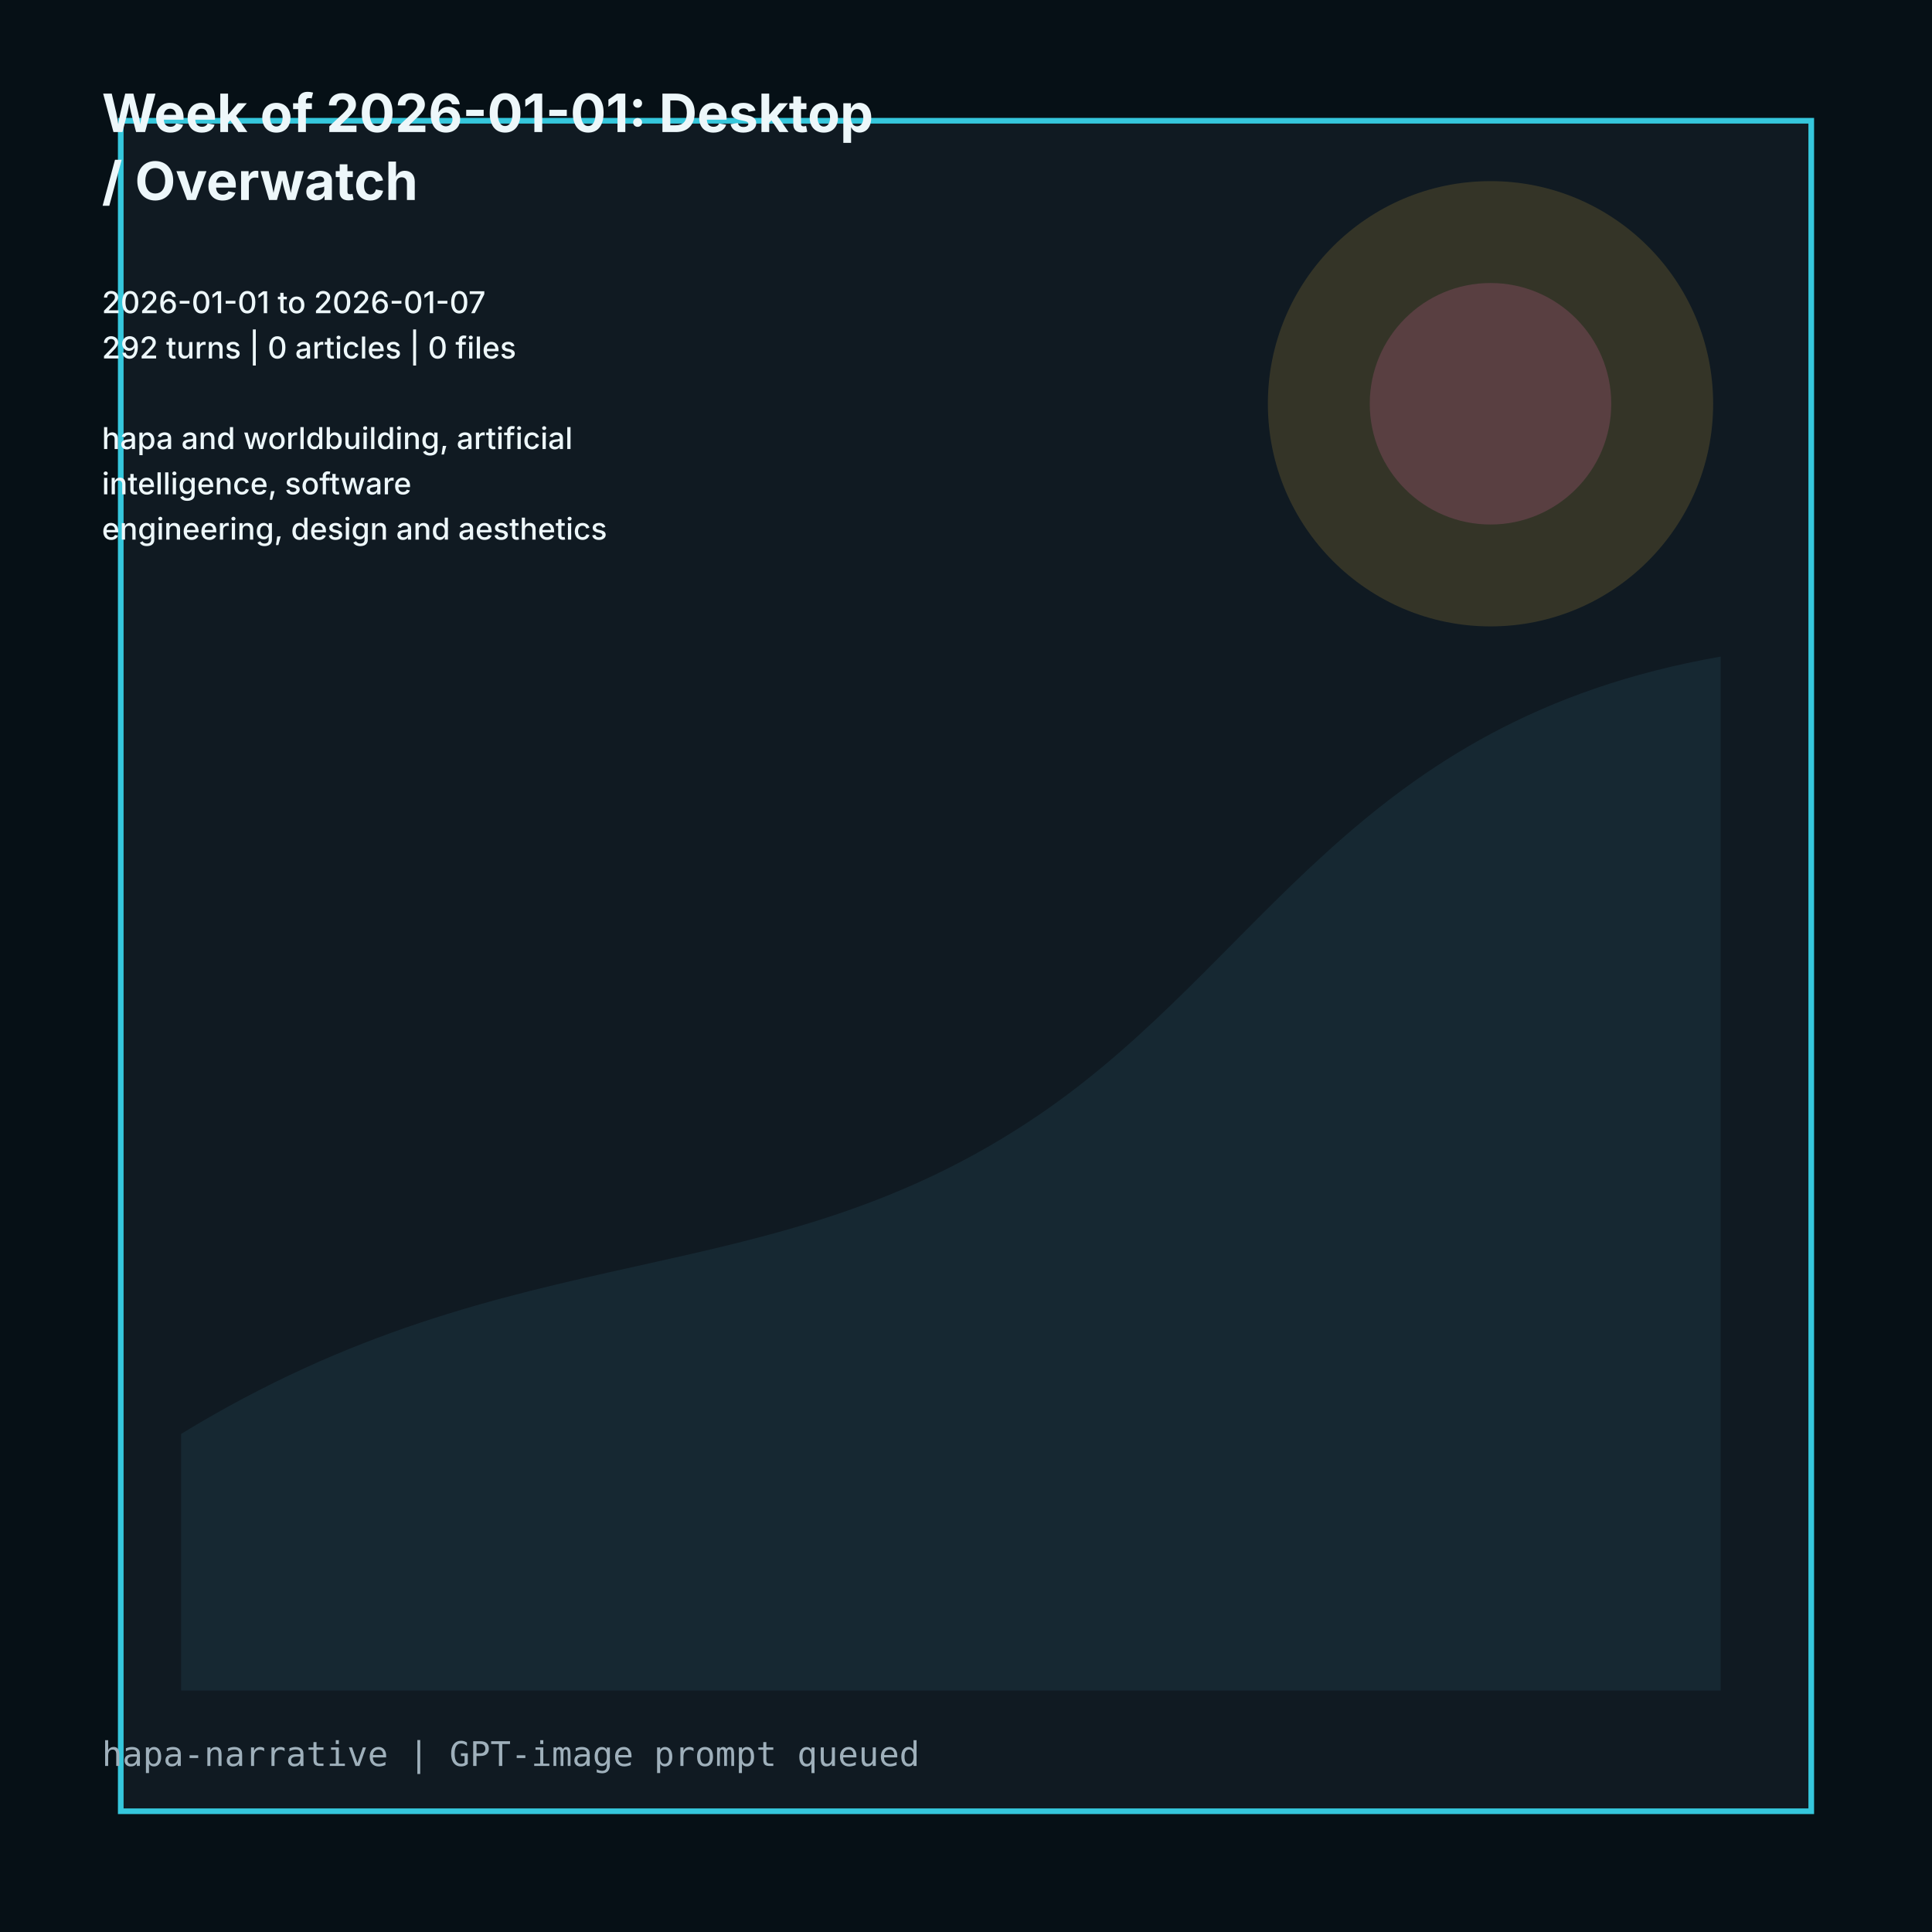
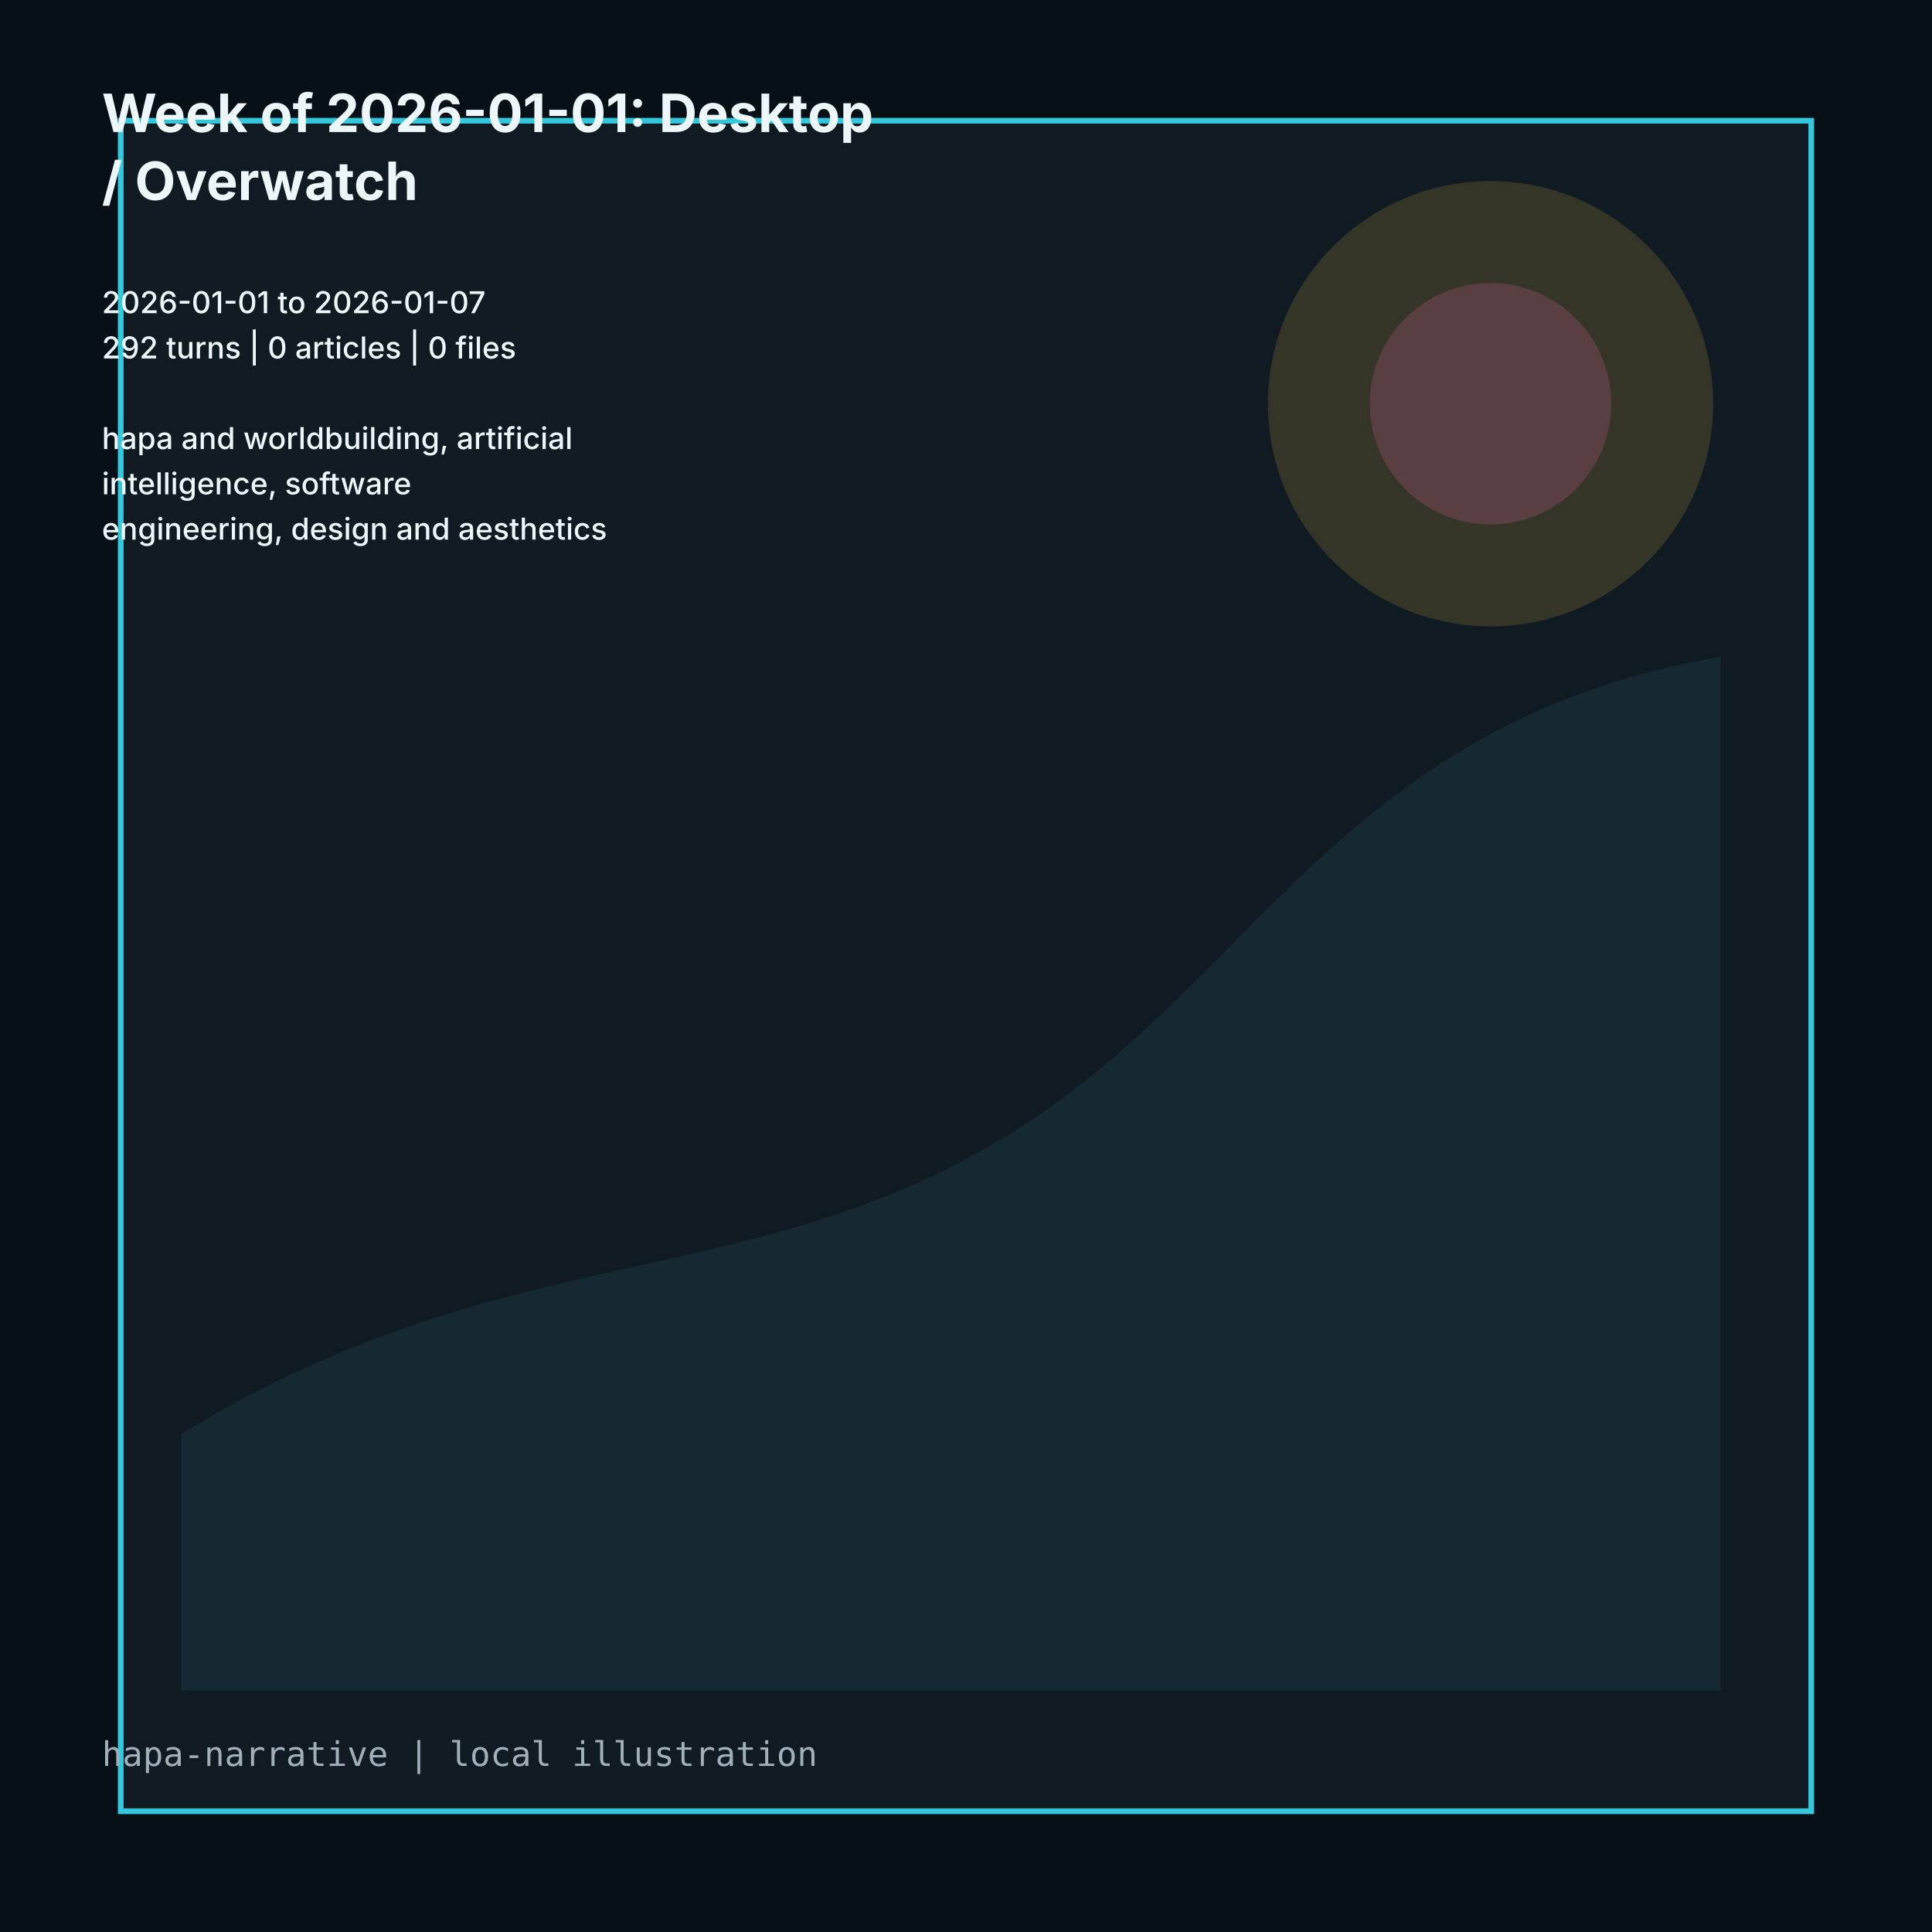
<svg xmlns="http://www.w3.org/2000/svg" viewBox="0 0 1024 1024" role="img">
  <rect width="1024" height="1024" fill="#061016" />
  <path d="M64 64h896v896H64z" fill="#101a22" stroke="#35c7dc" stroke-width="3" />
  <path d="M96 760c180-110 310-70 456-170 118-81 166-208 360-242v548H96z" fill="#162832" />
  <circle cx="790" cy="214" r="118" fill="#d7ad3f" opacity=".18" />
  <circle cx="790" cy="214" r="64" fill="#d9659f" opacity=".22" />
  <g fill="#edf7fa" font-family="Inter, ui-sans-serif, system-ui">
    <text x="54" y="70" font-size="28" font-weight="700">Week of 2026-01-01: Desktop</text>
    <text x="54" y="106" font-size="28" font-weight="700">/ Overwatch</text>
    <text x="54" y="142" font-size="16" font-weight="500" />
    <text x="54" y="166" font-size="16" font-weight="500">2026-01-01 to 2026-01-07</text>
    <text x="54" y="190" font-size="16" font-weight="500">292 turns | 0 articles | 0 files</text>
    <text x="54" y="214" font-size="16" font-weight="500" />
    <text x="54" y="238" font-size="16" font-weight="500">hapa and worldbuilding, artificial</text>
    <text x="54" y="262" font-size="16" font-weight="500">intelligence, software</text>
    <text x="54" y="286" font-size="16" font-weight="500">engineering, design and aesthetics</text>
  </g>
-   <text x="54" y="936" fill="#9fb0bb" font-size="18" font-family="ui-monospace, monospace">hapa-narrative | GPT-image prompt queued</text>
+   <text x="54" y="936" fill="#9fb0bb" font-size="18" font-family="ui-monospace, monospace">hapa-narrative | local illustration</text>
</svg>
